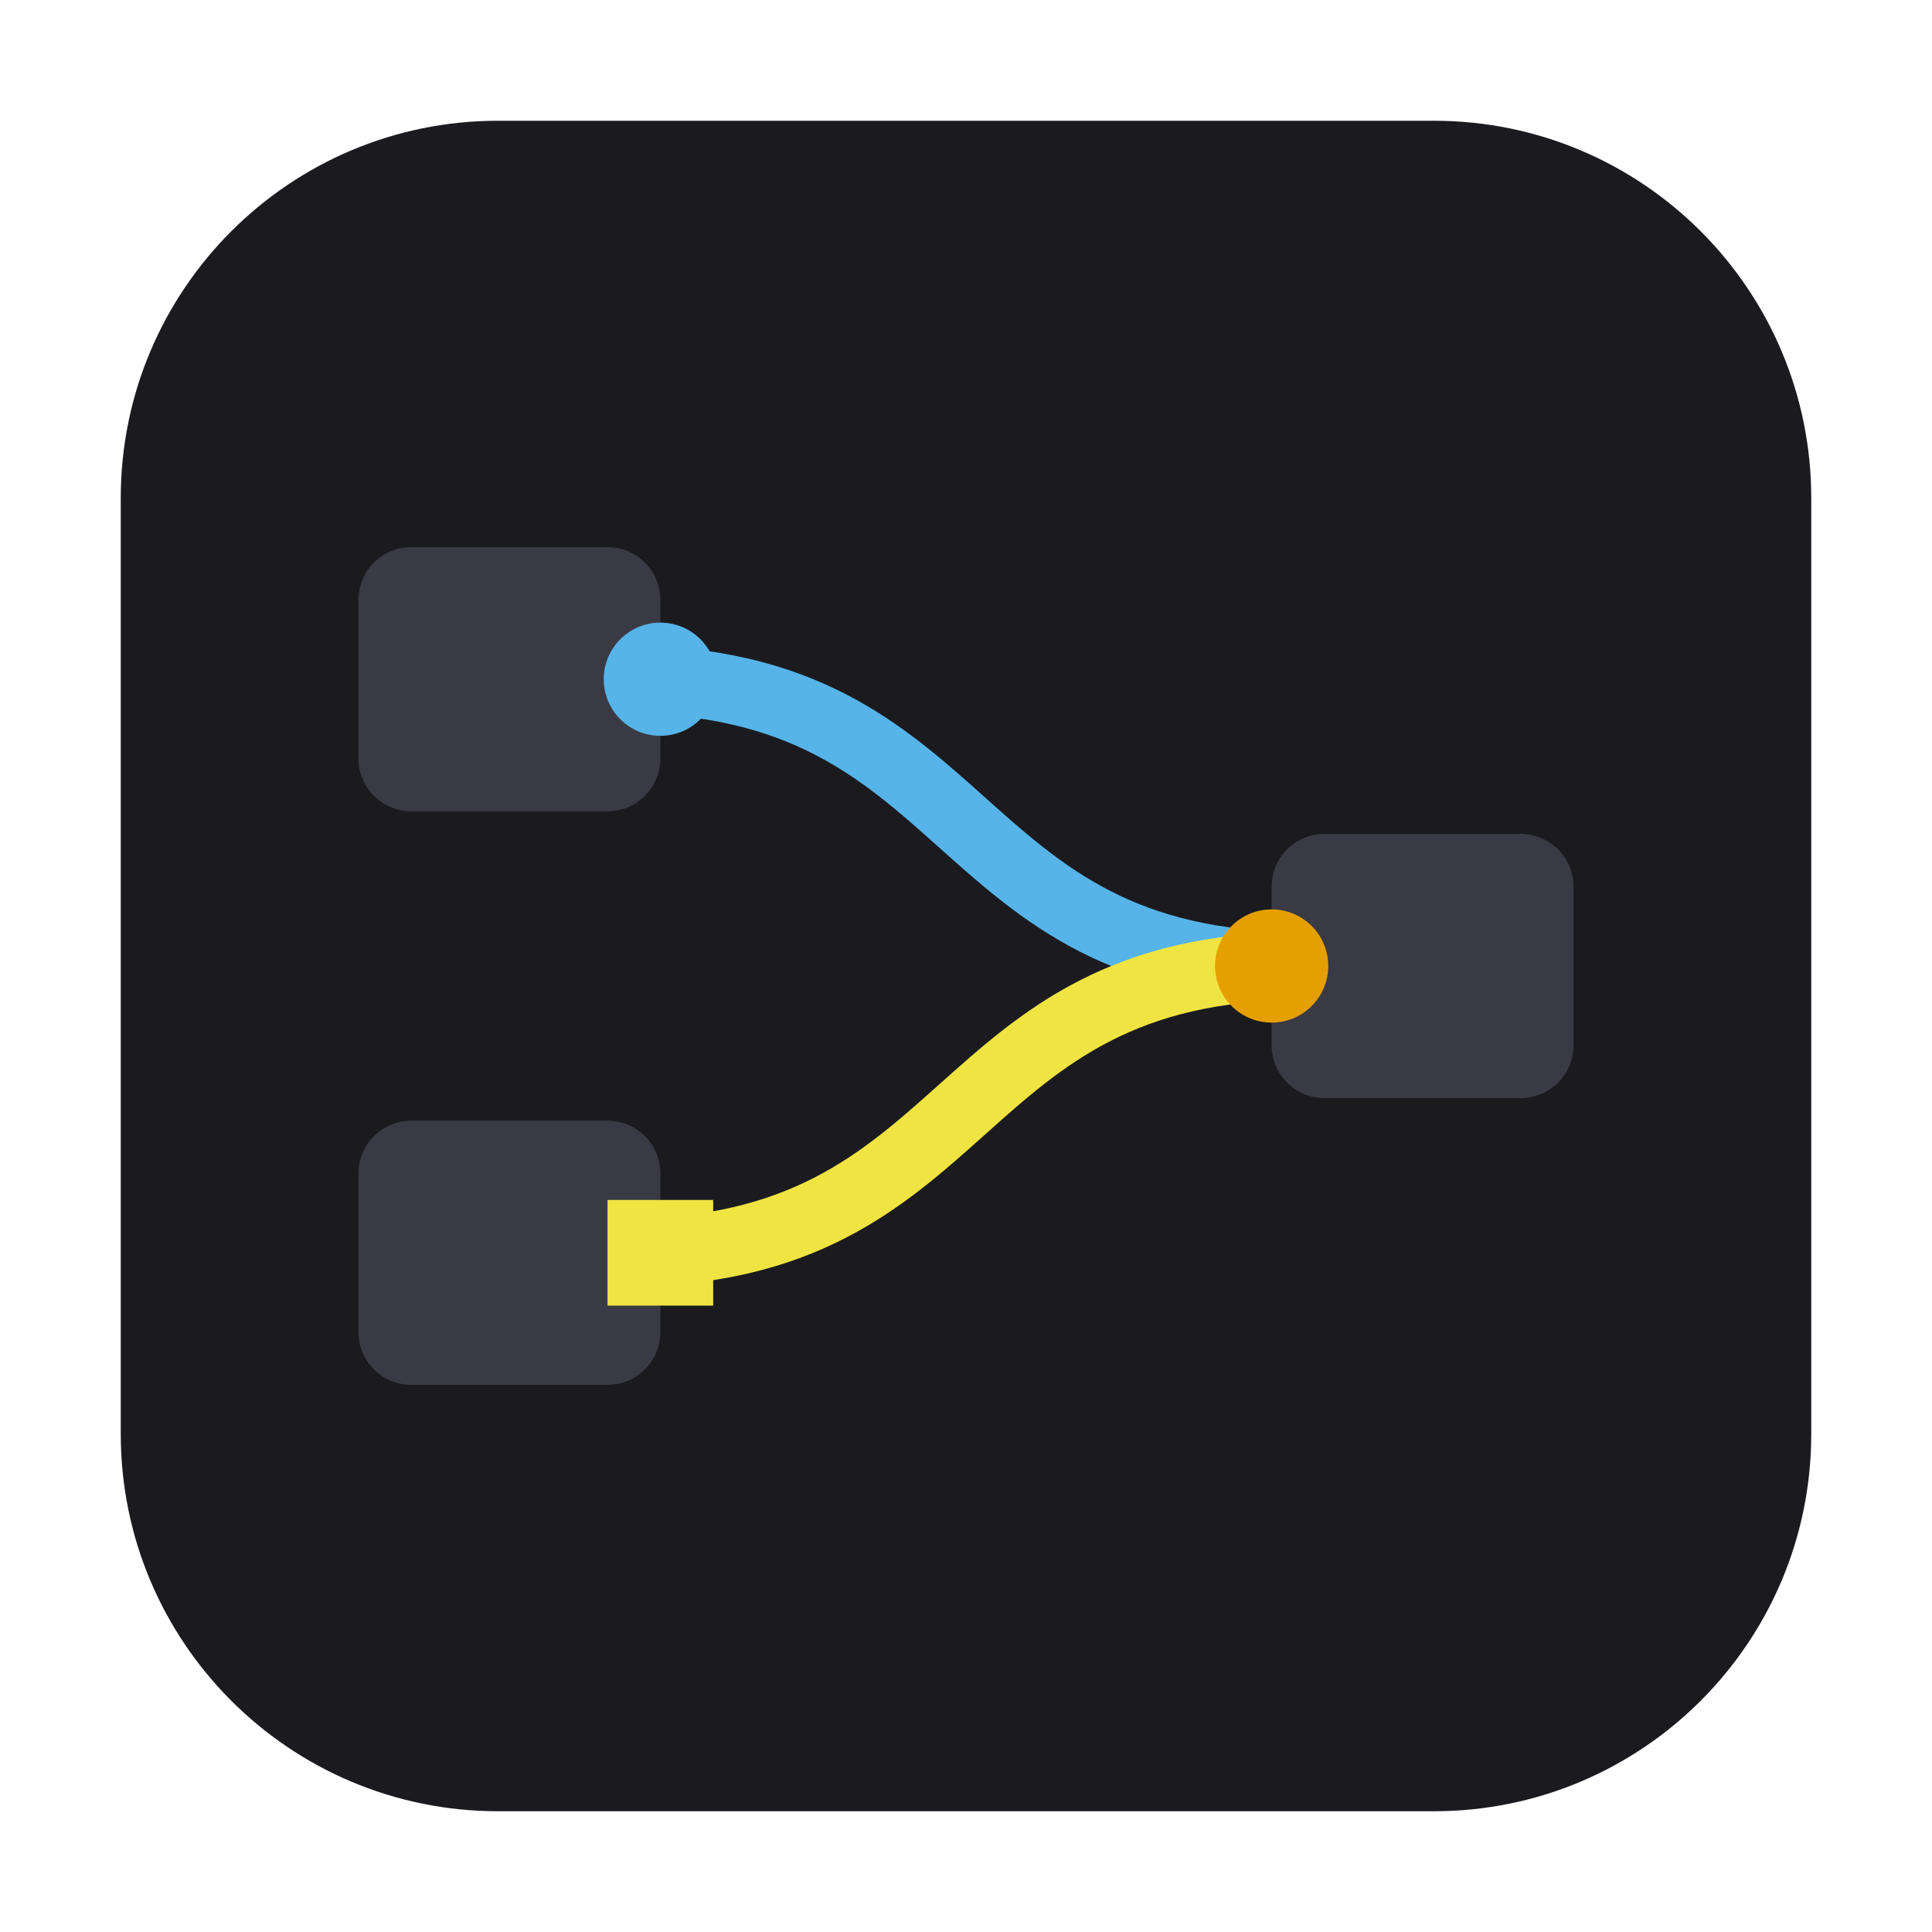
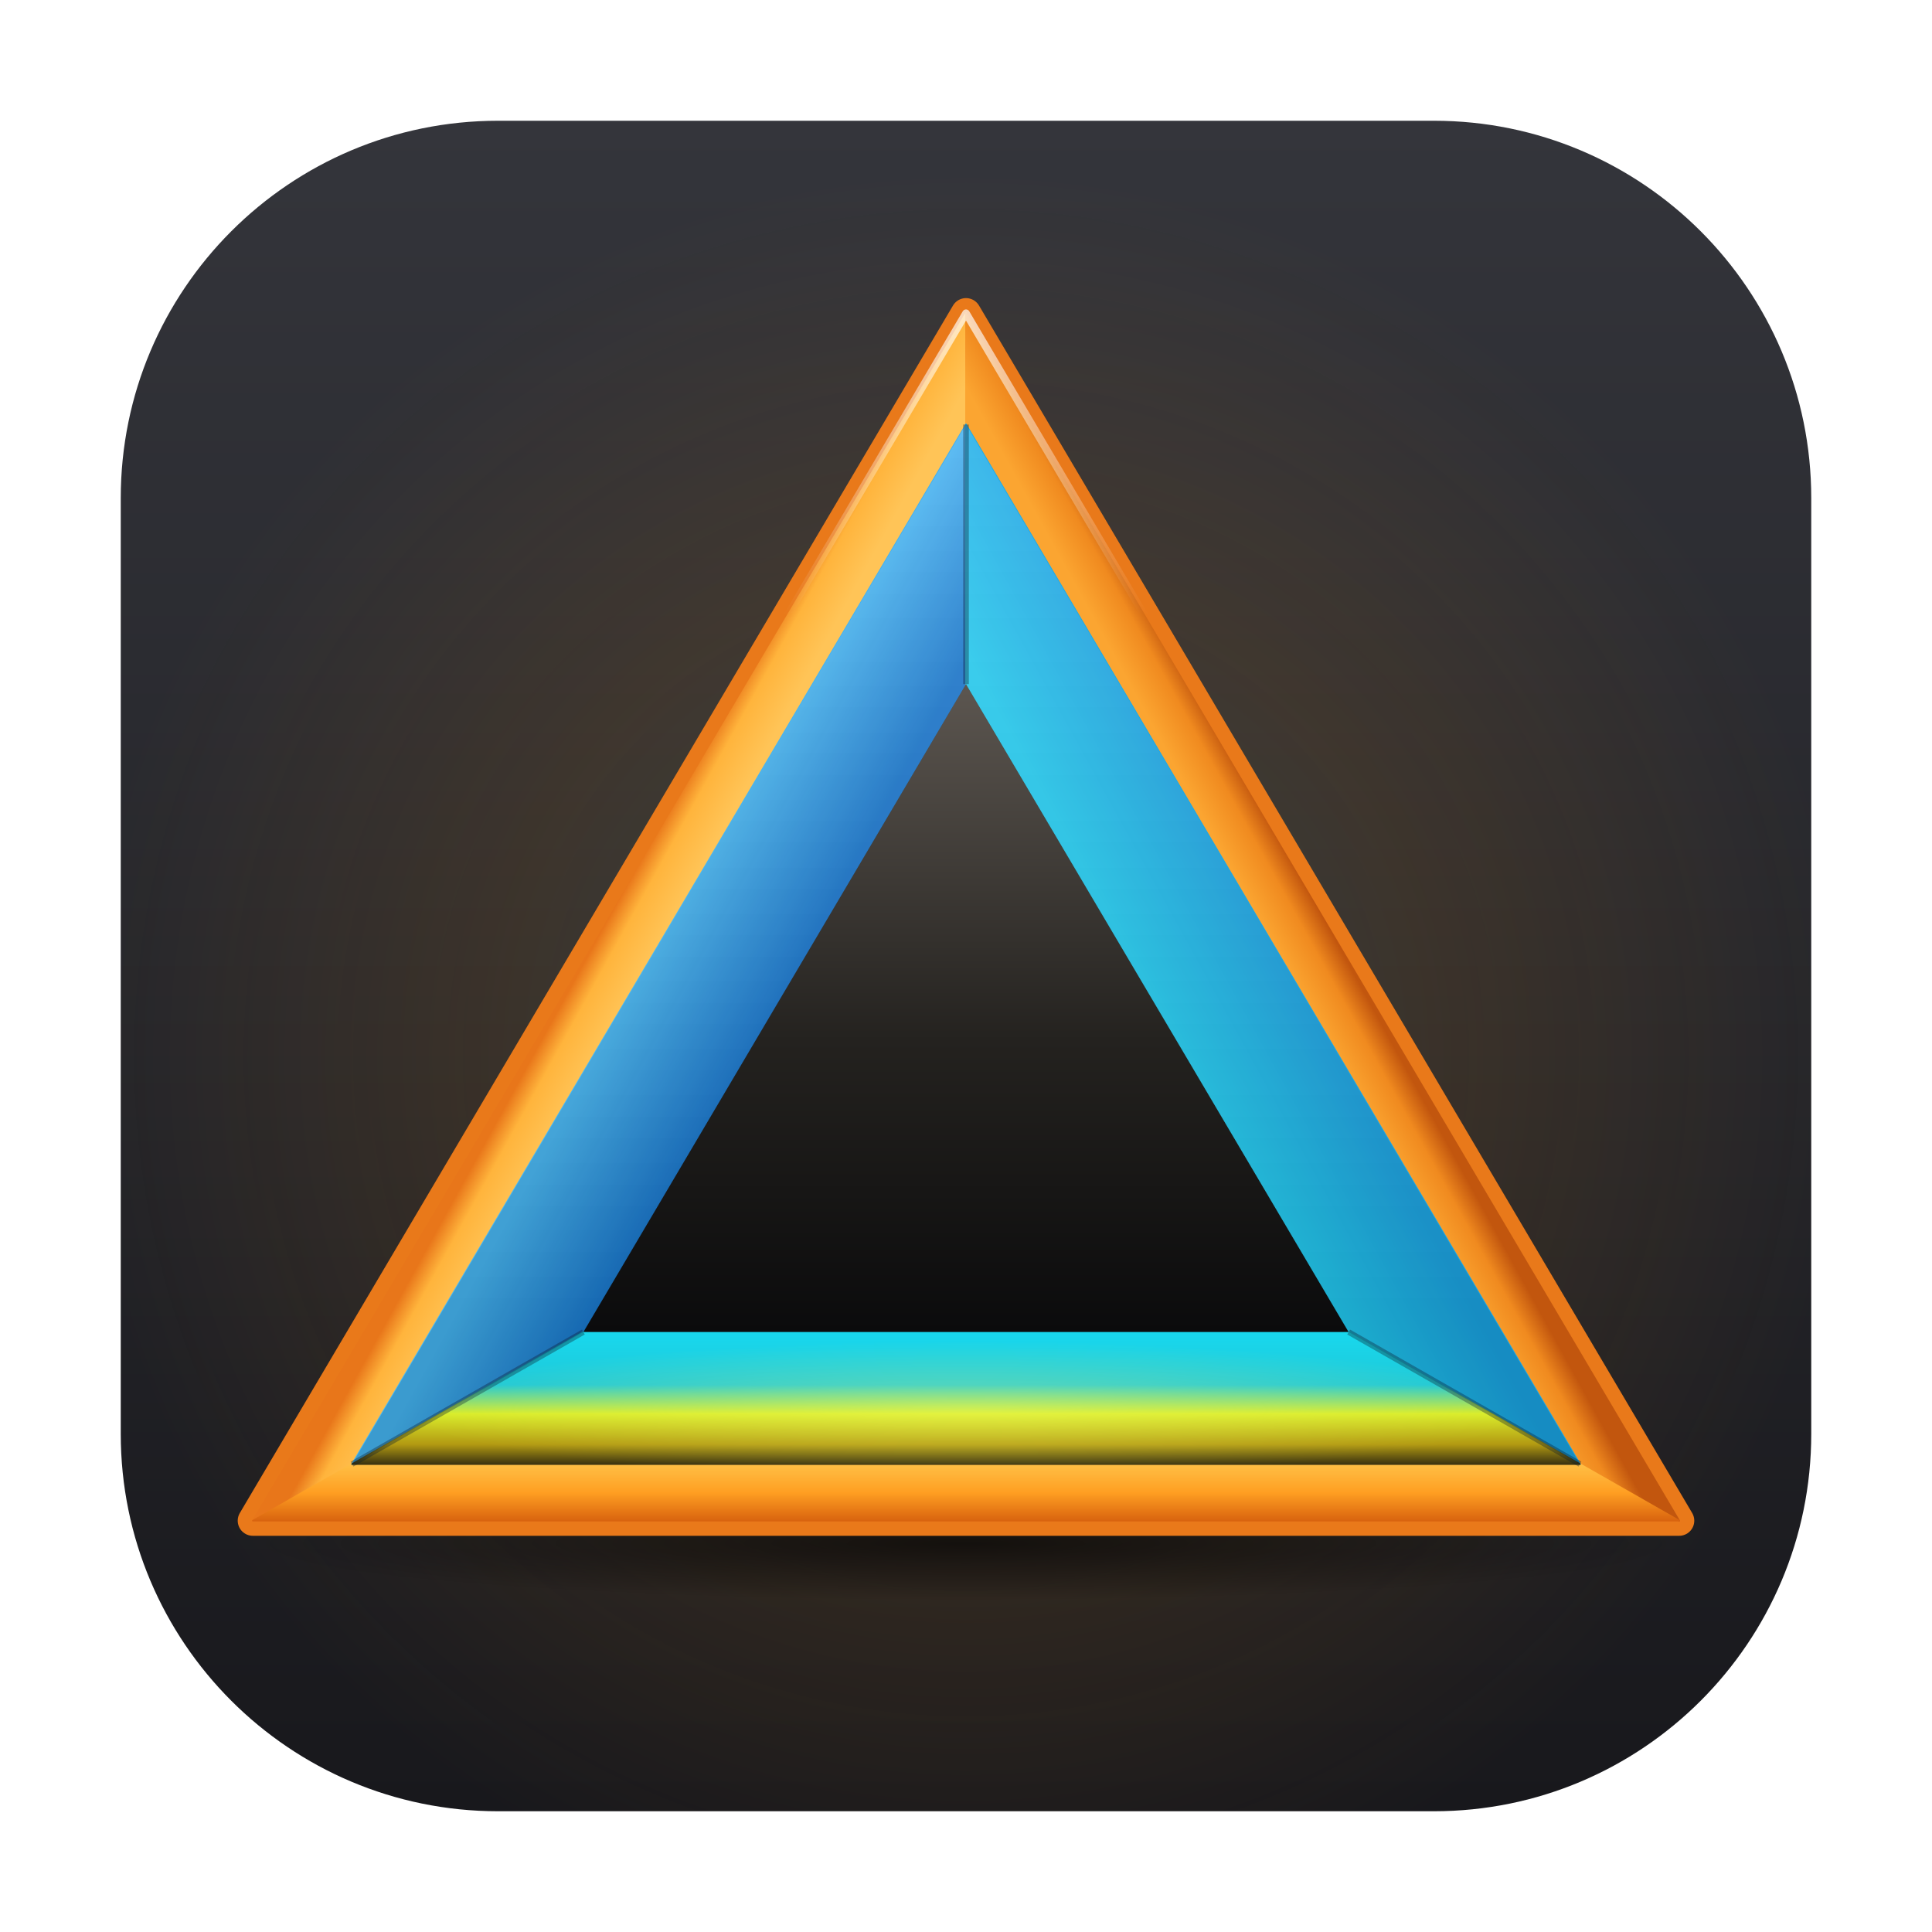
<svg xmlns="http://www.w3.org/2000/svg" width="1024" height="1024" viewBox="0 0 1024 1024">
-   <rect x="64" y="64" width="896" height="896" rx="200" fill="#1b1b1f" />
-   <path d="M330 360 C 520 360, 500 512, 690 512" fill="none" stroke="#56B4E9" stroke-width="36" />
-   <path d="M330 664 C 520 664, 500 512, 690 512" fill="none" stroke="#F0E442" stroke-width="36" />
-   <rect x="190" y="290" width="160" height="140" rx="28" fill="#3a3a44" />
-   <rect x="190" y="594" width="160" height="140" rx="28" fill="#3a3a44" />
-   <rect x="674" y="442" width="160" height="140" rx="28" fill="#3a3a44" />
-   <circle cx="350" cy="360" r="30" fill="#56B4E9" />
-   <rect x="322" y="636" width="56" height="56" fill="#F0E442" />
-   <circle cx="674" cy="512" r="30" fill="#E69F00" />
+   <defs>
+     <linearGradient id="tile" gradientUnits="userSpaceOnUse" x1="0.0" y1="64.0" x2="0.0" y2="960.0">
+       <stop offset="0" stop-color="#34353b" />
+       <stop offset="1" stop-color="#18181c" />
+     </linearGradient>
+     <radialGradient id="glow" cx="512" cy="560" r="470" gradientUnits="userSpaceOnUse">
+       <stop offset="0" stop-color="#2fb7f0" stop-opacity="0.22" />
+       <stop offset="0.55" stop-color="#f39a1e" stop-opacity="0.10" />
+       <stop offset="1" stop-color="#f39a1e" stop-opacity="0" />
+     </radialGradient>
+     <radialGradient id="shadow" cx="512" cy="818" r="380" gradientTransform="translate(0 818) scale(1 0.08) translate(0 -818)" gradientUnits="userSpaceOnUse">
+       <stop offset="0" stop-color="#000" stop-opacity="0.6" />
+       <stop offset="1" stop-color="#000" stop-opacity="0" />
+     </radialGradient>
+     <linearGradient id="rimL" gradientUnits="userSpaceOnUse" x1="323.0" y1="486.0" x2="349.3" y2="500.5">
+       <stop offset="0" stop-color="#e8761a" />
+       <stop offset="0.35" stop-color="#ffb43c" />
+       <stop offset="1" stop-color="#ffc457" />
+     </linearGradient>
+     <linearGradient id="rimR" gradientUnits="userSpaceOnUse" x1="701.0" y1="486.0" x2="674.7" y2="500.5">
+       <stop offset="0" stop-color="#c2560e" />
+       <stop offset="0.4" stop-color="#f08a1f" />
+       <stop offset="1" stop-color="#fba531" />
+     </linearGradient>
+     <linearGradient id="rimB" gradientUnits="userSpaceOnUse" x1="512.0" y1="806.0" x2="512.0" y2="776.0">
+       <stop offset="0" stop-color="#d9640f" />
+       <stop offset="0.5" stop-color="#ff9f22" />
+       <stop offset="1" stop-color="#ffbf45" />
+     </linearGradient>
+     <linearGradient id="bevL" gradientUnits="userSpaceOnUse" x1="349.3" y1="500.5" x2="410.6" y2="534.3">
+       <stop offset="0" stop-color="#46b8f5" />
+       <stop offset="1" stop-color="#1676cf" />
+     </linearGradient>
+     <linearGradient id="bevR" gradientUnits="userSpaceOnUse" x1="674.7" y1="500.5" x2="613.4" y2="534.3">
+       <stop offset="0" stop-color="#1aa6e6" />
+       <stop offset="1" stop-color="#22d0f5" />
+     </linearGradient>
+     <linearGradient id="bevB" gradientUnits="userSpaceOnUse" x1="512.0" y1="706.0" x2="512.0" y2="776.0">
+       <stop offset="0" stop-color="#18d8ee" />
+       <stop offset="0.4" stop-color="#1fc9d8" />
+       <stop offset="0.62" stop-color="#d9ec2a" />
+       <stop offset="0.85" stop-color="#b39a12" />
+       <stop offset="1" stop-color="#3c3410" />
+     </linearGradient>
+     <linearGradient id="core" gradientUnits="userSpaceOnUse" x1="0.0" y1="362.6" x2="0.0" y2="706.0">
+       <stop offset="0" stop-color="#5c5650" />
+       <stop offset="0.55" stop-color="#24221f" />
+       <stop offset="1" stop-color="#0b0b0c" />
+     </linearGradient>
+     <linearGradient id="fall" gradientUnits="userSpaceOnUse" x1="0.0" y1="225.0" x2="0.0" y2="706.0">
+       <stop offset="0" stop-color="#ffffff" />
+       <stop offset="1" stop-color="#000000" />
+     </linearGradient>
+     <radialGradient id="apex" cx="512.0" cy="184.0" r="70" gradientUnits="userSpaceOnUse">
+       <stop offset="0" stop-color="#fff2d8" stop-opacity="0.9" />
+       <stop offset="1" stop-color="#fff2d8" stop-opacity="0" />
+     </radialGradient>
+     <radialGradient id="baseglow" cx="512" cy="747.0" r="300" gradientTransform="translate(0 747.0) scale(1 0.12) translate(0 -747.0)" gradientUnits="userSpaceOnUse">
+       <stop offset="0" stop-color="#f6ff6a" stop-opacity="0.35" />
+       <stop offset="1" stop-color="#f6ff6a" stop-opacity="0" />
+     </radialGradient>
+     <linearGradient id="sheen" gradientUnits="userSpaceOnUse" x1="512.0" y1="166.0" x2="512.0" y2="806.0">
+       <stop offset="0" stop-color="#ffffff" />
+       <stop offset="0.25" stop-color="#ffffff00" />
+       <stop offset="1" stop-color="#ffffff00" />
+     </linearGradient>
+   </defs>
+   <rect x="64" y="64" width="896" height="896" rx="200" fill="url(#tile)" />
+   <rect x="64" y="64" width="896" height="896" rx="200" fill="url(#glow)" />
+   <rect x="110" y="788" width="804" height="60" fill="url(#shadow)" />
+   <polygon points="512.0,166.0 134.0,806.0 890.0,806.0" fill="none" stroke="#e9791a" stroke-width="16" stroke-linejoin="round" />
+   <polygon points="512.0,166.0 134.0,806.0 186.6,776.0 512.0,225.0" fill="url(#rimL)" stroke="url(#rimL)" stroke-width="0.8" stroke-linejoin="round" />
+   <polygon points="890.0,806.0 512.0,166.0 512.0,225.0 837.4,776.0" fill="url(#rimR)" stroke="url(#rimR)" stroke-width="0.8" stroke-linejoin="round" />
+   <polygon points="134.0,806.0 890.0,806.0 837.4,776.0 186.6,776.0" fill="url(#rimB)" stroke="url(#rimB)" stroke-width="0.8" stroke-linejoin="round" />
+   <polygon points="512.0,225.0 186.6,776.0 309.2,706.0 512.0,362.6" fill="url(#bevL)" stroke="url(#bevL)" stroke-width="0.8" stroke-linejoin="round" />
+   <polygon points="837.4,776.0 512.0,225.0 512.0,362.6 714.8,706.0" fill="url(#bevR)" stroke="url(#bevR)" stroke-width="0.8" stroke-linejoin="round" />
+   <polygon points="186.6,776.0 837.4,776.0 714.8,706.0 309.2,706.0" fill="url(#bevB)" stroke="url(#bevB)" stroke-width="0.8" stroke-linejoin="round" />
+   <polygon points="512.0,225.0 186.6,776.0 309.2,706.0 512.0,362.6" fill="url(#fall)" opacity="0.16" />
+   <polygon points="837.4,776.0 512.0,225.0 512.0,362.6 714.8,706.0" fill="url(#fall)" opacity="0.16" />
+   <polygon points="186.6,776.0 837.4,776.0 714.8,706.0 309.2,706.0" fill="url(#baseglow)" />
+   <polygon points="512.0,362.6 309.2,706.0 714.8,706.0" fill="url(#core)" />
+   <line x1="512.0" y1="225.0" x2="512.0" y2="362.6" stroke="#0b1a2a" stroke-opacity="0.35" stroke-width="3" />
+   <line x1="186.6" y1="776.0" x2="309.2" y2="706.0" stroke="#0b1a2a" stroke-opacity="0.35" stroke-width="3" />
+   <line x1="837.4" y1="776.0" x2="714.8" y2="706.0" stroke="#0b1a2a" stroke-opacity="0.35" stroke-width="3" />
+   <polyline points="134.0,806.0 512.0,166.0 890.0,806.0" fill="none" stroke="url(#sheen)" stroke-opacity="0.7" stroke-width="4" stroke-linejoin="round" />
</svg>
